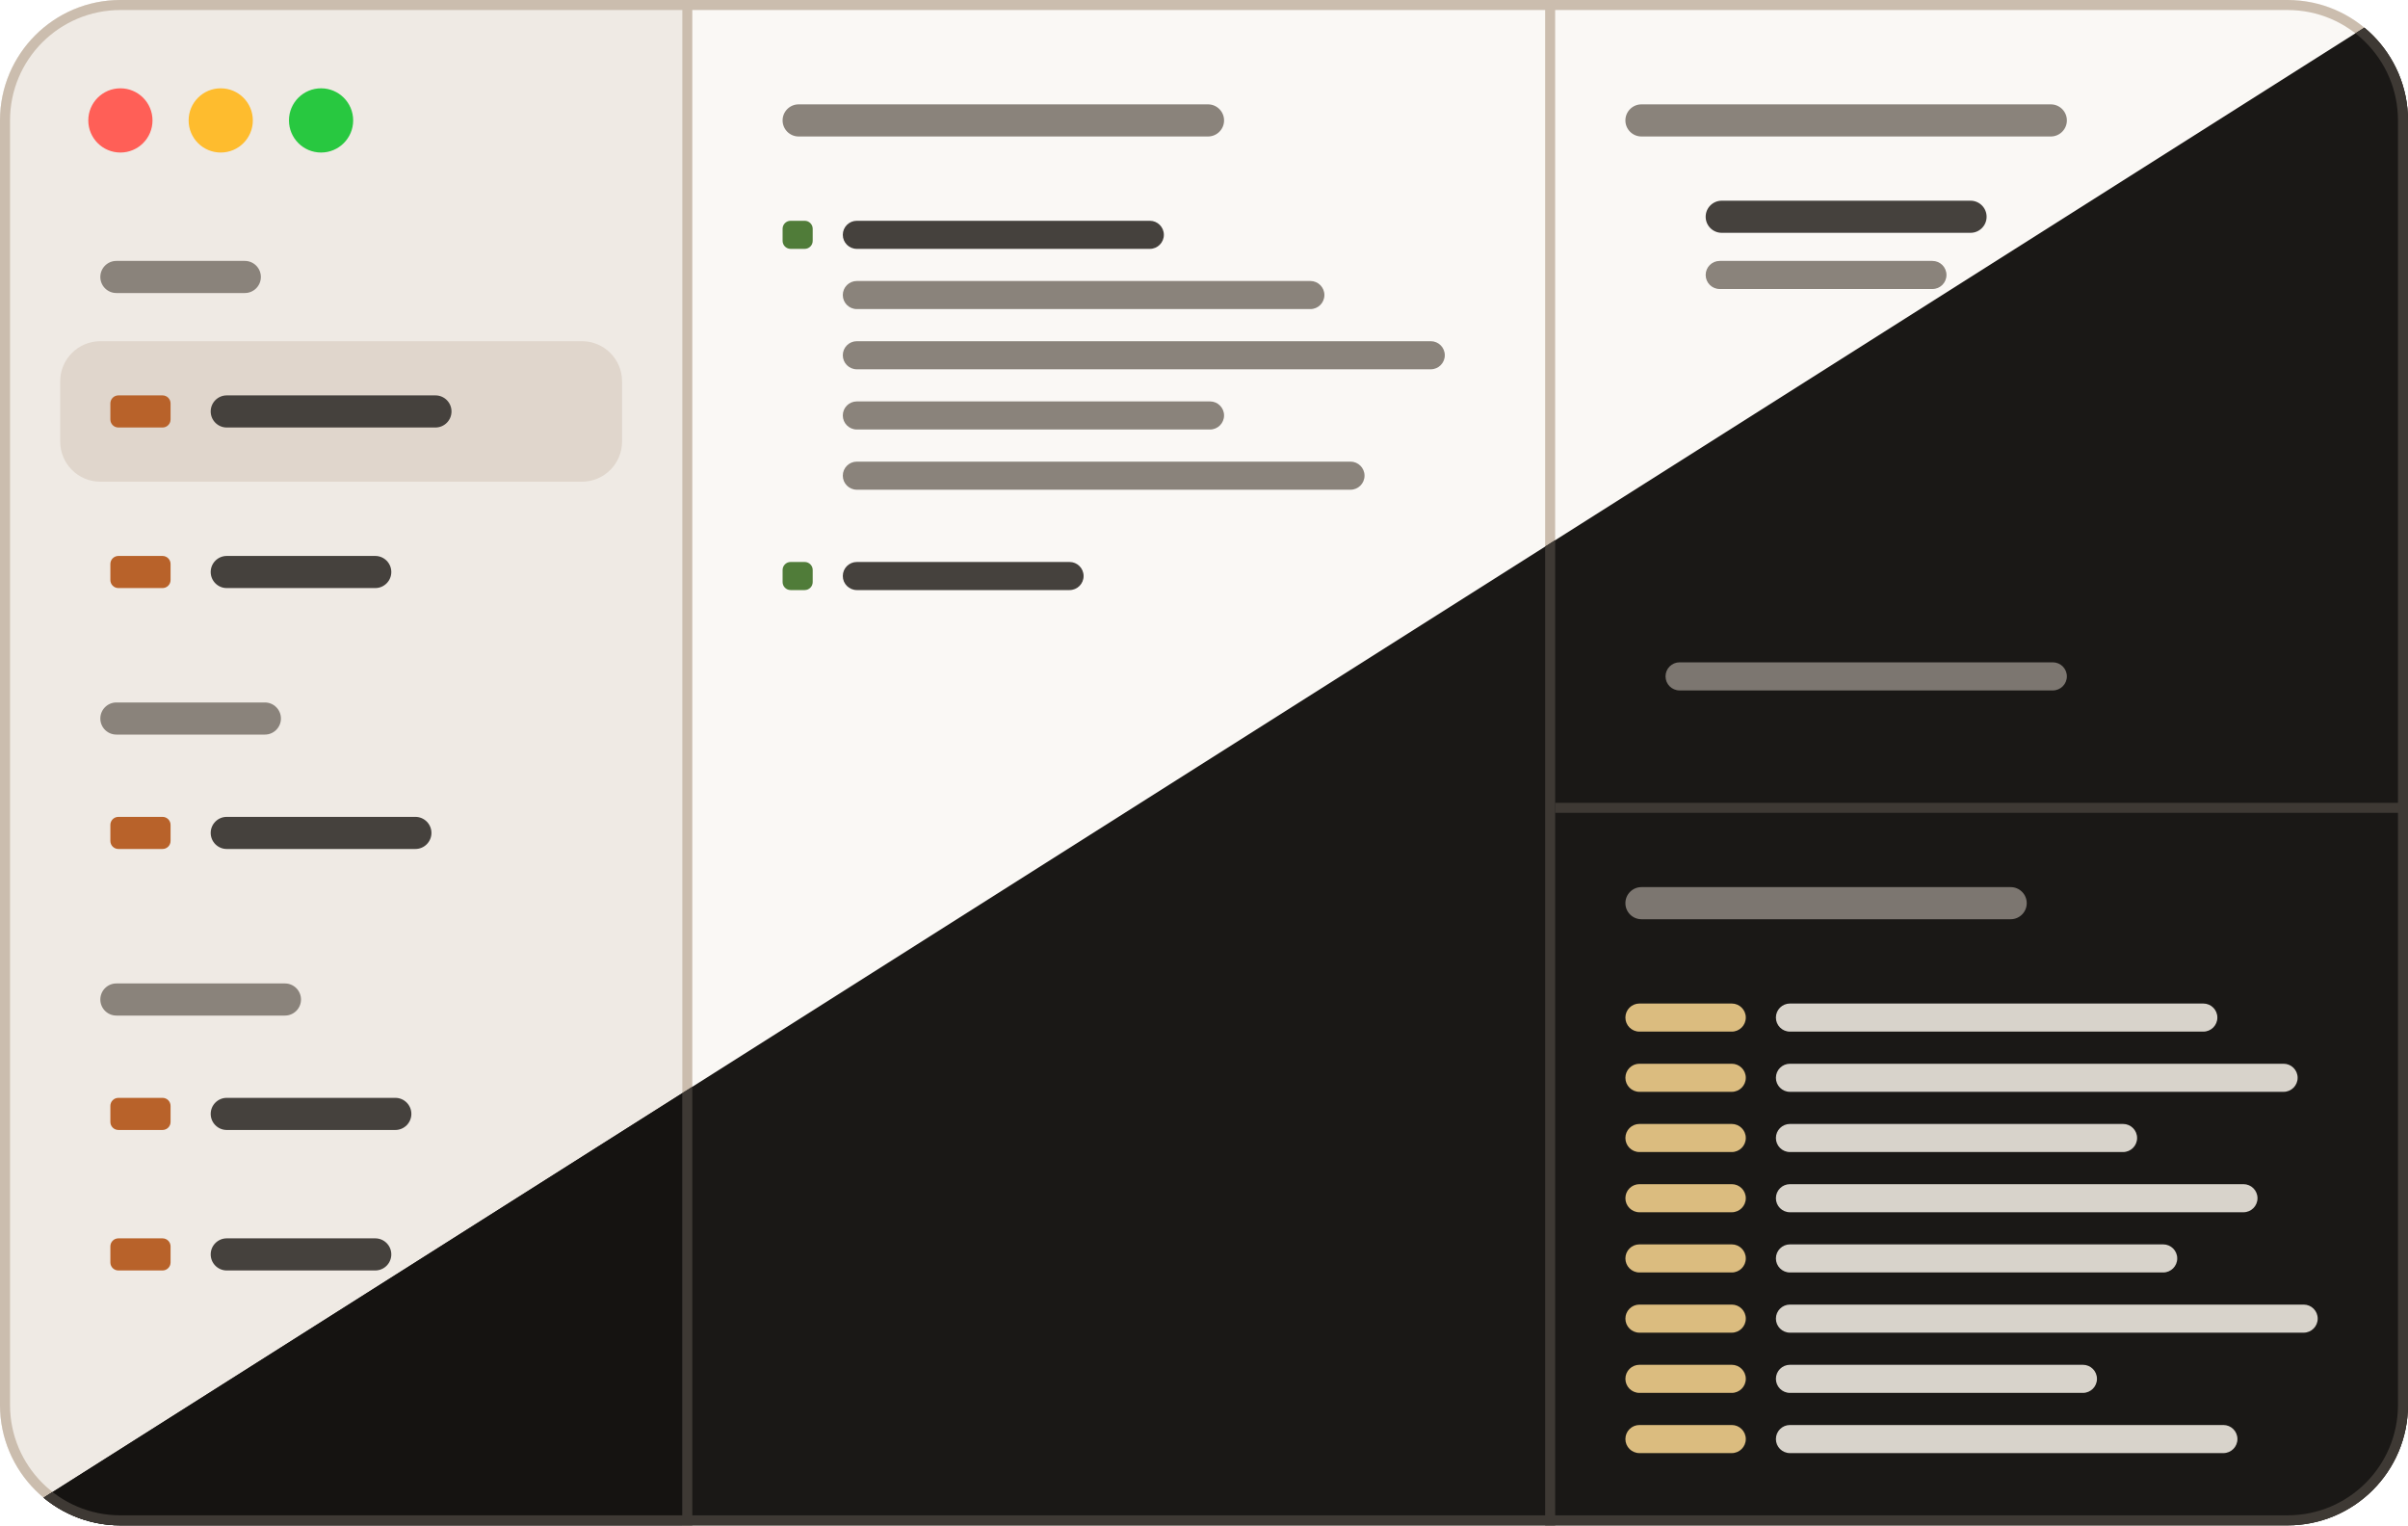
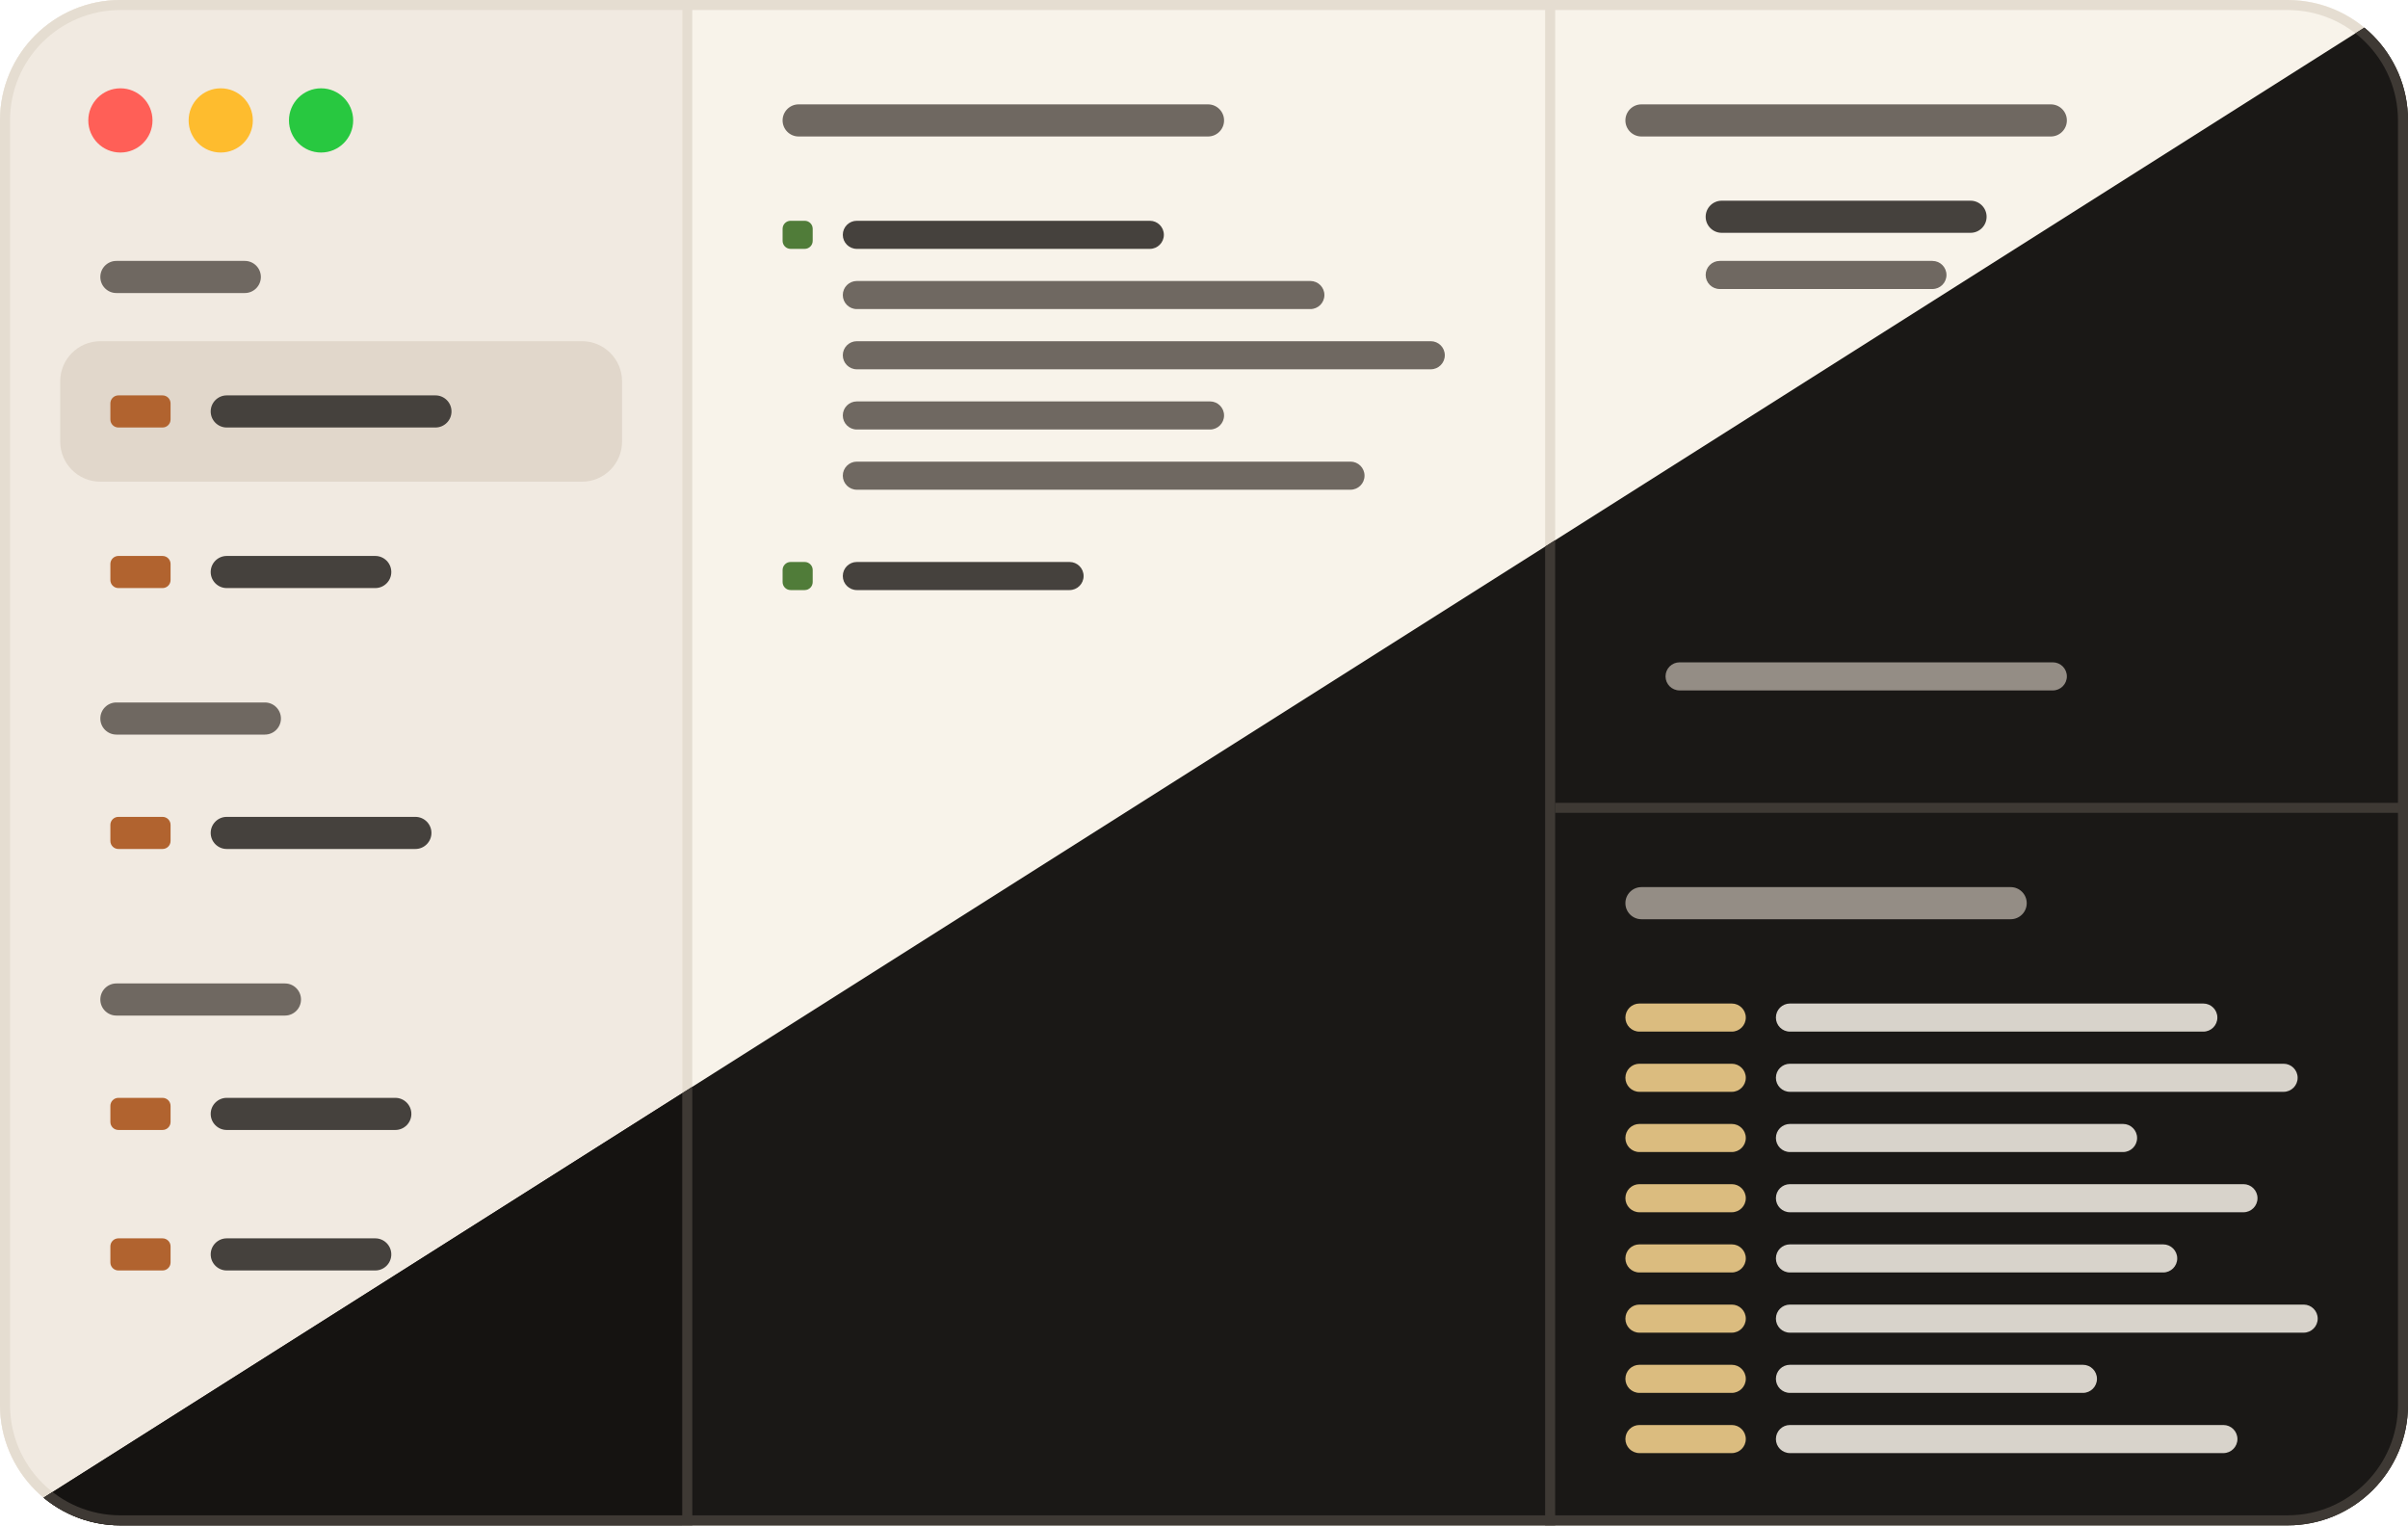
<svg xmlns="http://www.w3.org/2000/svg" viewBox="0 0 120 76">
  <defs>
    <clipPath id="window">
      <rect width="120" height="76" rx="6" />
    </clipPath>
    <clipPath id="below">
      <path d="M120 0V76H0z" />
    </clipPath>
  </defs>
  <g clip-path="url(#window)">
-     <rect width="120" height="76" fill="#faf8f5" />
-     <rect width="34" height="76" fill="#efeae4" />
-     <rect x="34" width="0.5" height="76" fill="#cbbdae" />
-     <rect x="77" width="0.5" height="76" fill="#cbbdae" />
-     <rect x="77.5" y="40" width="42.5" height="0.5" fill="#cbbdae" />
+     <rect width="120" height="76" fill="#f8f3ea" />
+     <rect width="34" height="76" fill="#f1eae1" />
+     <rect x="34" width="0.5" height="76" fill="#e5ddd1" />
+     <rect x="77" width="0.5" height="76" fill="#e5ddd1" />
+     <rect x="77.5" y="40" width="42.5" height="0.5" fill="#e5ddd1" />
    <circle cx="6" cy="6" r="1.6" fill="#ff5f57" />
    <circle cx="11" cy="6" r="1.6" fill="#febc2e" />
    <circle cx="16" cy="6" r="1.6" fill="#28c840" />
-     <g fill="#8a837b">
+     <g fill="#6f6861">
      <rect x="5" y="13" width="8" height="1.6" rx="0.8" />
      <rect x="5" y="35" width="9" height="1.6" rx="0.8" />
      <rect x="5" y="49" width="10" height="1.6" rx="0.8" />
    </g>
-     <rect x="3" y="17" width="28" height="7" rx="2" fill="#e0d6cc" />
-     <g fill="#b8622a">
+     <rect x="3" y="17" width="28" height="7" rx="2" fill="#e1d7cb" />
+     <g fill="#b1632f">
      <rect x="5.5" y="19.7" width="3" height="1.6" rx="0.4" />
      <rect x="5.5" y="27.7" width="3" height="1.6" rx="0.4" />
      <rect x="5.5" y="40.7" width="3" height="1.6" rx="0.4" />
      <rect x="5.5" y="54.7" width="3" height="1.6" rx="0.4" />
      <rect x="5.5" y="61.7" width="3" height="1.6" rx="0.4" />
    </g>
    <g fill="#45413d">
      <rect x="10.5" y="19.7" width="12" height="1.6" rx="0.8" />
      <rect x="10.5" y="27.7" width="9" height="1.6" rx="0.8" />
      <rect x="10.5" y="40.7" width="11" height="1.6" rx="0.8" />
      <rect x="10.5" y="54.7" width="10" height="1.6" rx="0.8" />
      <rect x="10.5" y="61.7" width="9" height="1.6" rx="0.8" />
    </g>
-     <g fill="#8a837b">
+     <g fill="#6f6861">
      <rect x="39" y="5.2" width="22" height="1.6" rx="0.8" />
      <rect x="81" y="5.2" width="22" height="1.6" rx="0.8" />
      <rect x="81" y="44.2" width="20" height="1.6" rx="0.8" />
      <rect x="42" y="14" width="24" height="1.4" rx="0.7" />
      <rect x="42" y="17" width="30" height="1.4" rx="0.7" />
      <rect x="42" y="20" width="19" height="1.4" rx="0.7" />
      <rect x="42" y="23" width="26" height="1.4" rx="0.7" />
      <rect x="85" y="13" width="12" height="1.4" rx="0.7" />
      <rect x="83" y="33" width="20" height="1.4" rx="0.7" />
    </g>
    <g fill="#507c39">
      <rect x="39" y="11" width="1.5" height="1.4" rx="0.4" />
      <rect x="39" y="28" width="1.5" height="1.4" rx="0.4" />
    </g>
    <g fill="#45413d">
      <rect x="42" y="11" width="16" height="1.4" rx="0.7" />
      <rect x="42" y="28" width="12" height="1.4" rx="0.7" />
      <rect x="85" y="10" width="14" height="1.6" rx="0.8" />
    </g>
    <g fill="#956900">
      <rect x="81" y="50" width="6" height="1.4" rx="0.7" />
      <rect x="81" y="53" width="6" height="1.4" rx="0.7" />
      <rect x="81" y="56" width="6" height="1.4" rx="0.7" />
      <rect x="81" y="59" width="6" height="1.4" rx="0.7" />
      <rect x="81" y="62" width="6" height="1.4" rx="0.7" />
      <rect x="81" y="65" width="6" height="1.4" rx="0.7" />
      <rect x="81" y="68" width="6" height="1.4" rx="0.7" />
      <rect x="81" y="71" width="6" height="1.4" rx="0.7" />
    </g>
    <g fill="#45413d">
      <rect x="88.5" y="50" width="22" height="1.4" rx="0.7" />
      <rect x="88.5" y="53" width="26" height="1.4" rx="0.7" />
      <rect x="88.5" y="56" width="18" height="1.4" rx="0.7" />
      <rect x="88.5" y="59" width="24" height="1.4" rx="0.7" />
      <rect x="88.5" y="62" width="20" height="1.4" rx="0.7" />
      <rect x="88.5" y="65" width="27" height="1.4" rx="0.7" />
      <rect x="88.5" y="68" width="16" height="1.4" rx="0.7" />
      <rect x="88.5" y="71" width="23" height="1.4" rx="0.7" />
    </g>
-     <rect x="0.25" y="0.25" width="119.5" height="75.5" rx="5.75" fill="none" stroke="#cbbdae" stroke-width="0.5" />
+     <rect x="0.25" y="0.25" width="119.5" height="75.5" rx="5.75" fill="none" stroke="#e5ddd1" stroke-width="0.5" />
  </g>
  <g clip-path="url(#below)">
    <g clip-path="url(#window)">
      <rect width="120" height="76" fill="#1a1816" />
      <rect width="34" height="76" fill="#151311" />
      <rect x="34" width="0.5" height="76" fill="#3e3934" />
      <rect x="77" width="0.5" height="76" fill="#3e3934" />
      <rect x="77.5" y="40" width="42.5" height="0.5" fill="#3e3934" />
      <circle cx="6" cy="6" r="1.6" fill="#ff5f57" />
      <circle cx="11" cy="6" r="1.6" fill="#febc2e" />
      <circle cx="16" cy="6" r="1.6" fill="#28c840" />
-       <g fill="#7c7670">
+       <g fill="#948d85">
        <rect x="5" y="13" width="8" height="1.6" rx="0.8" />
        <rect x="5" y="35" width="9" height="1.6" rx="0.8" />
        <rect x="5" y="49" width="10" height="1.6" rx="0.8" />
      </g>
      <rect x="3" y="17" width="28" height="7" rx="2" fill="#413b35" />
-       <g fill="#cf9370">
+       <g fill="#e6a67e">
        <rect x="5.5" y="19.7" width="3" height="1.6" rx="0.4" />
        <rect x="5.5" y="27.7" width="3" height="1.6" rx="0.4" />
        <rect x="5.5" y="40.7" width="3" height="1.6" rx="0.4" />
        <rect x="5.5" y="54.7" width="3" height="1.6" rx="0.4" />
        <rect x="5.5" y="61.7" width="3" height="1.6" rx="0.4" />
      </g>
      <g fill="#d8d3cb">
        <rect x="10.5" y="19.7" width="12" height="1.6" rx="0.8" />
        <rect x="10.5" y="27.7" width="9" height="1.6" rx="0.8" />
        <rect x="10.5" y="40.7" width="11" height="1.6" rx="0.8" />
        <rect x="10.5" y="54.7" width="10" height="1.6" rx="0.8" />
        <rect x="10.5" y="61.7" width="9" height="1.6" rx="0.8" />
      </g>
-       <g fill="#7c7670">
+       <g fill="#948d85">
        <rect x="39" y="5.2" width="22" height="1.6" rx="0.8" />
        <rect x="81" y="5.2" width="22" height="1.6" rx="0.8" />
        <rect x="81" y="44.2" width="20" height="1.6" rx="0.8" />
        <rect x="42" y="14" width="24" height="1.4" rx="0.7" />
        <rect x="42" y="17" width="30" height="1.4" rx="0.7" />
        <rect x="42" y="20" width="19" height="1.4" rx="0.7" />
        <rect x="42" y="23" width="26" height="1.4" rx="0.7" />
        <rect x="85" y="13" width="12" height="1.4" rx="0.7" />
        <rect x="83" y="33" width="20" height="1.4" rx="0.7" />
      </g>
      <g fill="#a6c485">
        <rect x="39" y="11" width="1.5" height="1.4" rx="0.4" />
        <rect x="39" y="28" width="1.5" height="1.4" rx="0.4" />
      </g>
      <g fill="#d8d3cb">
        <rect x="42" y="11" width="16" height="1.4" rx="0.7" />
        <rect x="42" y="28" width="12" height="1.4" rx="0.7" />
        <rect x="85" y="10" width="14" height="1.6" rx="0.8" />
      </g>
      <g fill="#dbbc7f">
        <rect x="81" y="50" width="6" height="1.4" rx="0.7" />
        <rect x="81" y="53" width="6" height="1.4" rx="0.7" />
        <rect x="81" y="56" width="6" height="1.4" rx="0.7" />
        <rect x="81" y="59" width="6" height="1.4" rx="0.7" />
        <rect x="81" y="62" width="6" height="1.4" rx="0.7" />
        <rect x="81" y="65" width="6" height="1.4" rx="0.7" />
        <rect x="81" y="68" width="6" height="1.4" rx="0.7" />
        <rect x="81" y="71" width="6" height="1.4" rx="0.7" />
      </g>
      <g fill="#d8d3cb">
        <rect x="88.5" y="50" width="22" height="1.4" rx="0.7" />
        <rect x="88.5" y="53" width="26" height="1.4" rx="0.7" />
        <rect x="88.5" y="56" width="18" height="1.4" rx="0.7" />
        <rect x="88.5" y="59" width="24" height="1.4" rx="0.7" />
        <rect x="88.5" y="62" width="20" height="1.4" rx="0.7" />
        <rect x="88.5" y="65" width="27" height="1.4" rx="0.7" />
        <rect x="88.5" y="68" width="16" height="1.4" rx="0.7" />
        <rect x="88.5" y="71" width="23" height="1.4" rx="0.7" />
      </g>
      <rect x="0.25" y="0.25" width="119.5" height="75.5" rx="5.75" fill="none" stroke="#3e3934" stroke-width="0.5" />
    </g>
  </g>
</svg>
